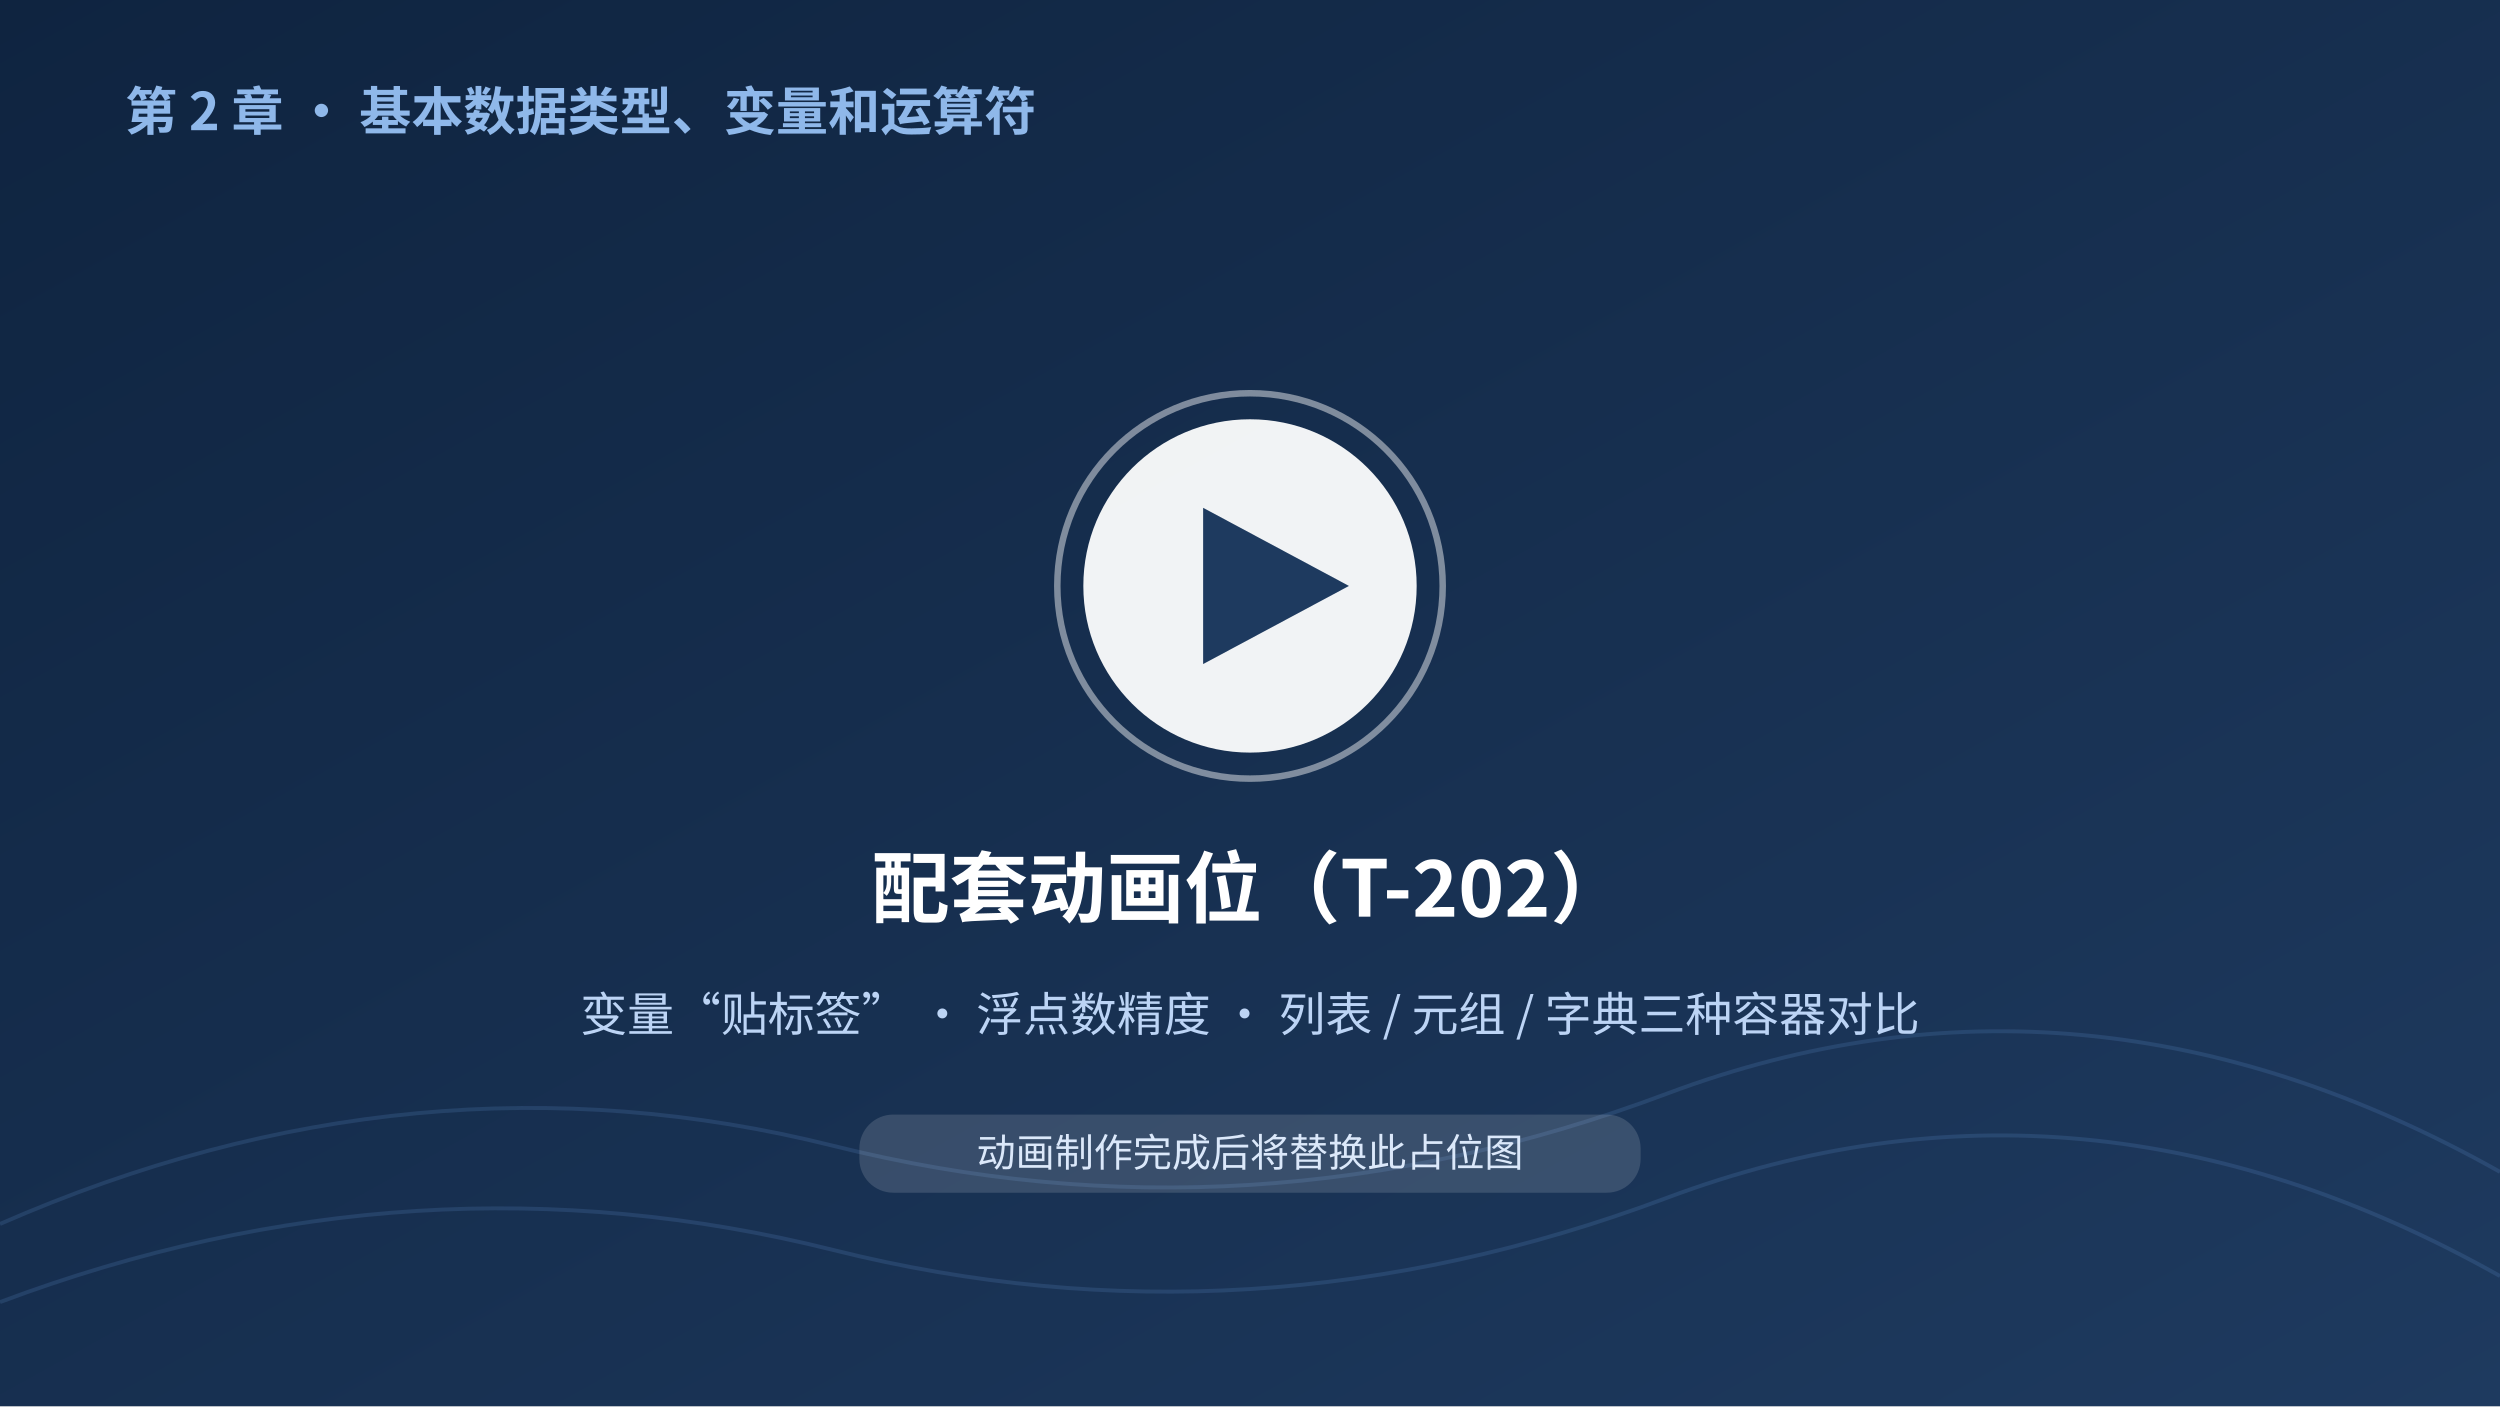
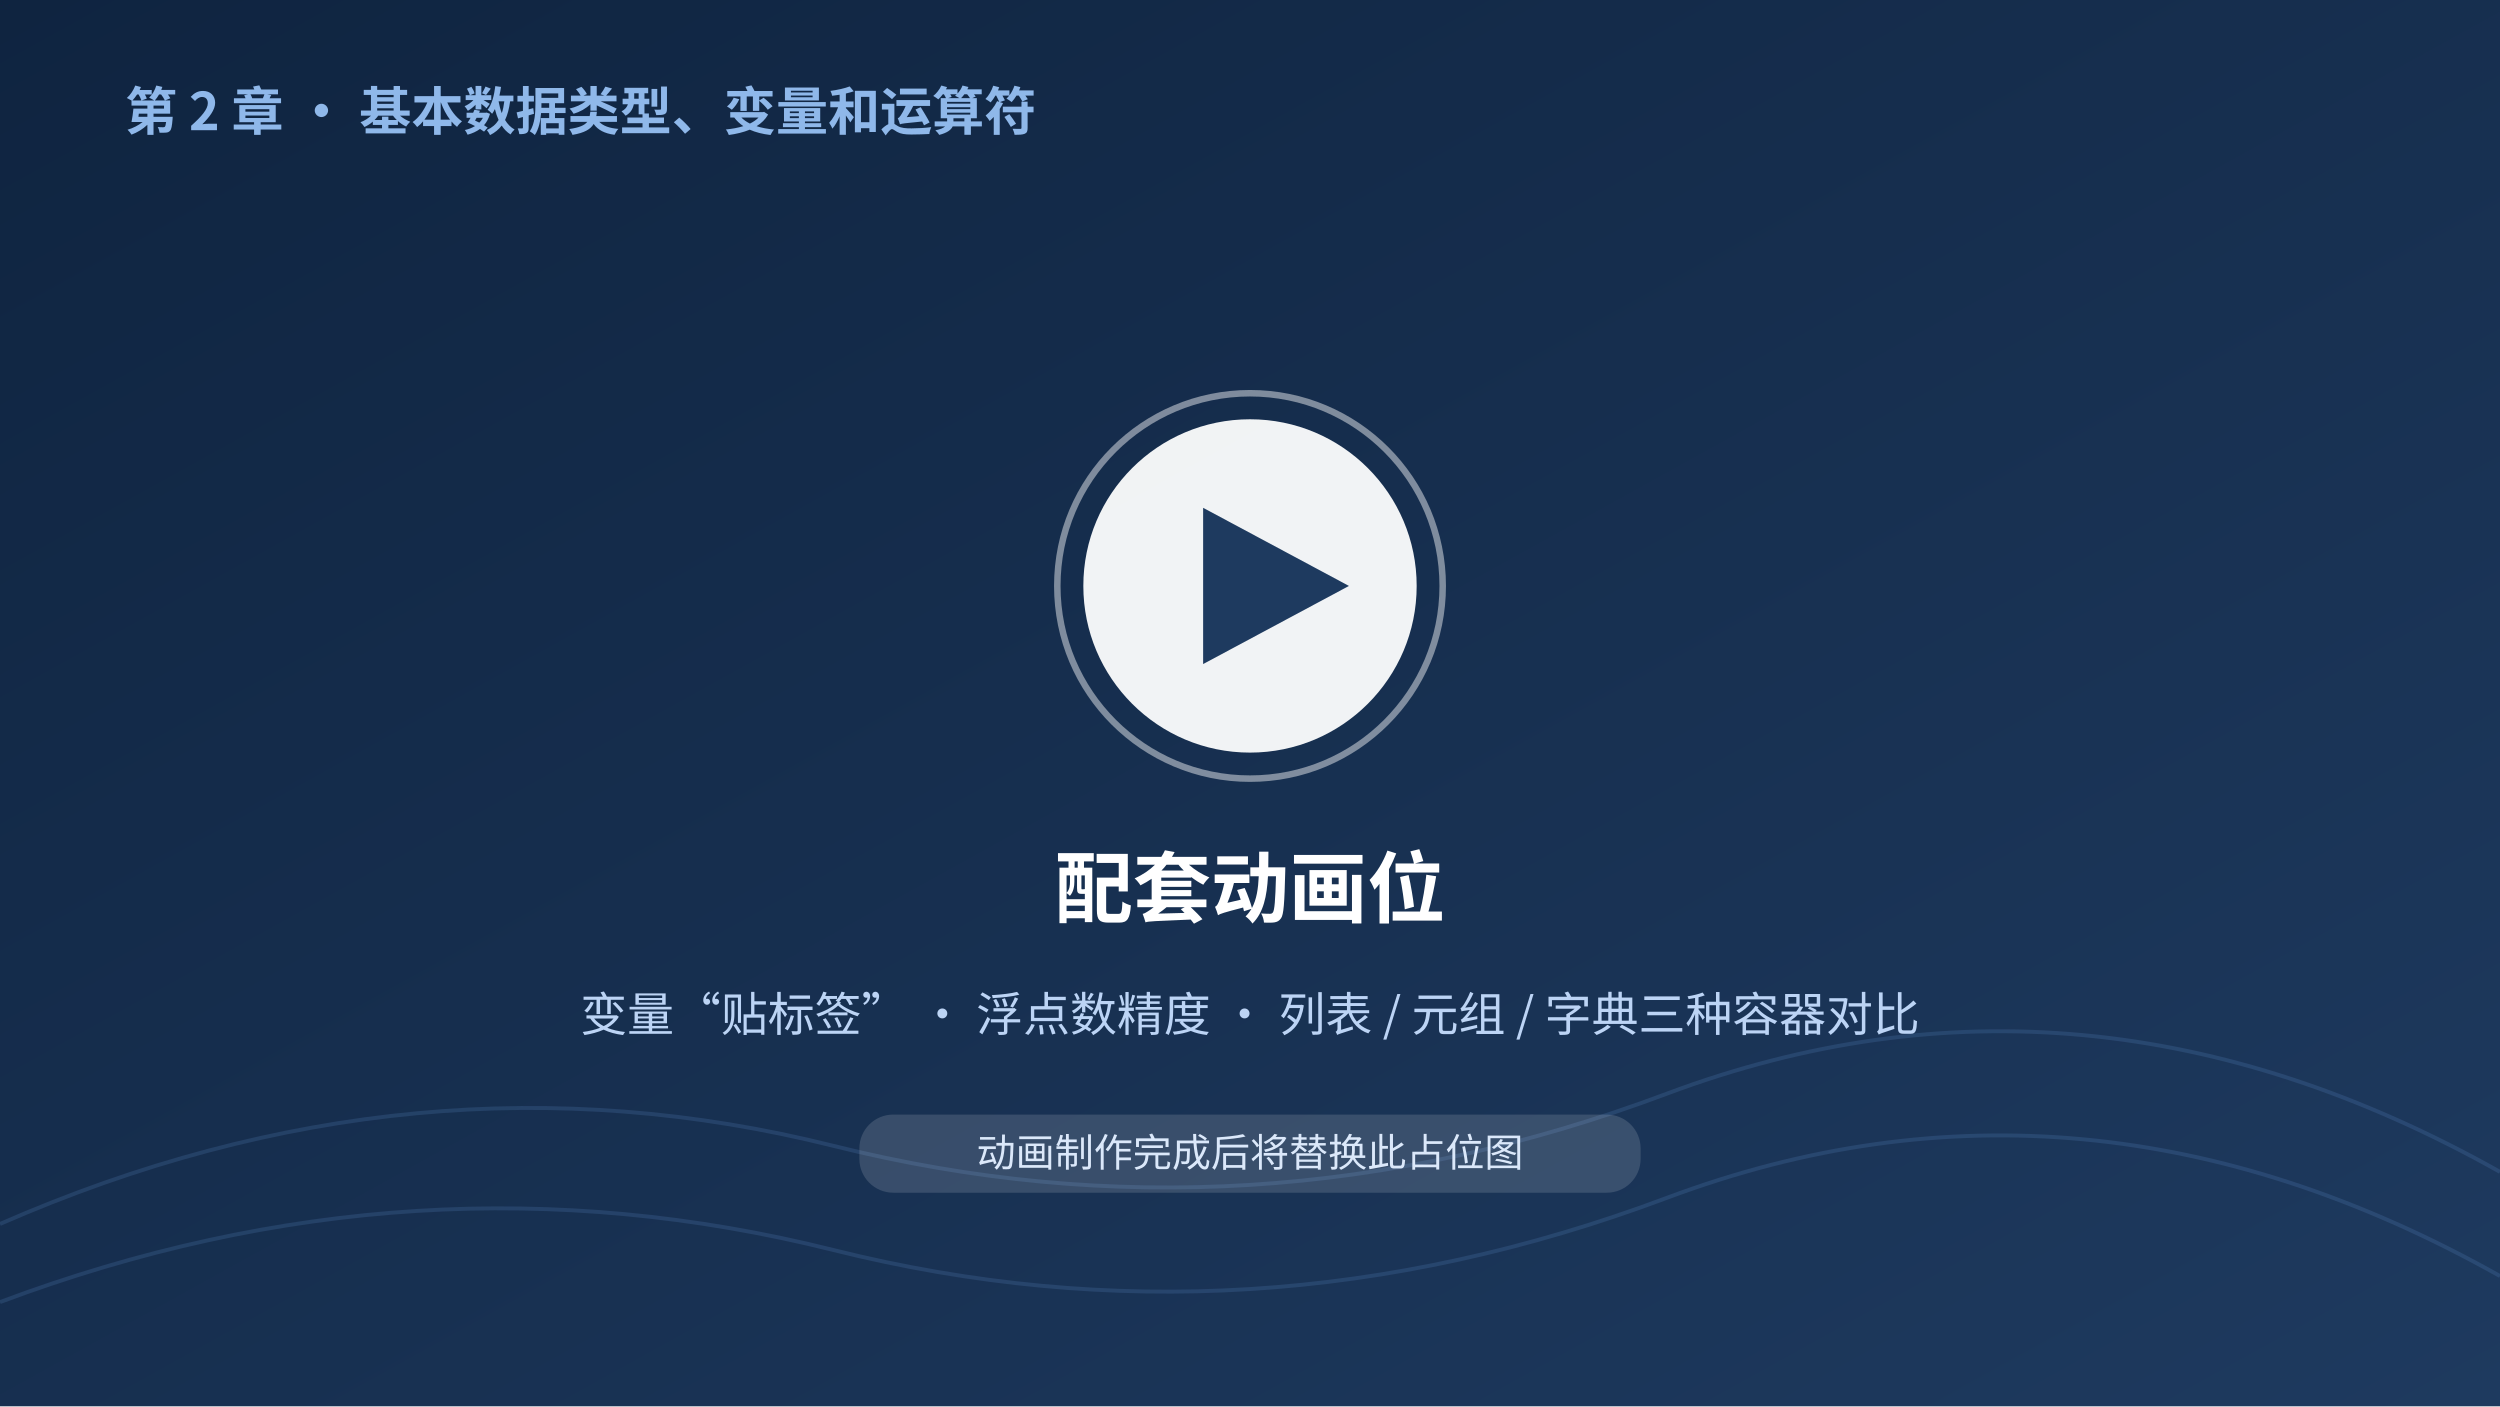
<svg xmlns="http://www.w3.org/2000/svg" width="960" height="540" viewBox="0 0 960 540">
  <defs>
    <linearGradient id="bg" x1="0" y1="0" x2="1" y2="1">
      <stop offset="0" stop-color="#0f2440" />
      <stop offset="1" stop-color="#1e3a5f" />
    </linearGradient>
  </defs>
  <rect width="960" height="540" fill="url(#bg)" />
  <g opacity="0.14" stroke="#7fb3ff" stroke-width="1.5" fill="none">
    <path d="M0 470 Q 160 400 320 440 T 640 420 T 960 450" />
    <path d="M0 500 Q 160 440 320 480 T 640 460 T 960 490" />
  </g>
  <g transform="translate(480 225)">
    <circle r="64" fill="#ffffff" opacity="0.94" />
    <circle r="74" fill="none" stroke="#ffffff" stroke-width="2.5" opacity="0.45" />
    <path d="M-18 -30 L 38 0 L -18 30 Z" fill="#1e3a5f" />
  </g>
-   <text x="480" y="352" text-anchor="middle" font-family="'Noto Sans CJK SC','Microsoft YaHei',sans-serif" font-size="30" fill="#ffffff" font-weight="700">配套动画位（T-202）</text>
+   <text x="480" y="352" text-anchor="middle" font-family="'Noto Sans CJK SC','Microsoft YaHei',sans-serif" font-size="30" fill="#ffffff" font-weight="700">配套动画位</text>
  <text x="480" y="396" text-anchor="middle" font-family="'Noto Sans CJK SC','Microsoft YaHei',sans-serif" font-size="18" fill="#bcd4f5">变量“贴标签” · 浮点数精度 · 列表 / 元组 / 字典三种容器对比</text>
  <rect x="330" y="428" rx="13" width="300" height="30" fill="#ffffff" opacity="0.14" />
  <text x="480" y="448" text-anchor="middle" font-family="'Noto Sans CJK SC','Microsoft YaHei',sans-serif" font-size="15" fill="#dbe8fa">动画制作完成后将替换此占位图</text>
  <text x="48" y="50" font-family="'Noto Sans CJK SC','Microsoft YaHei',sans-serif" font-size="20" fill="#8fb8ea" font-weight="700">第 2 章 · 基本数据类型、变量和运算符</text>
</svg>
